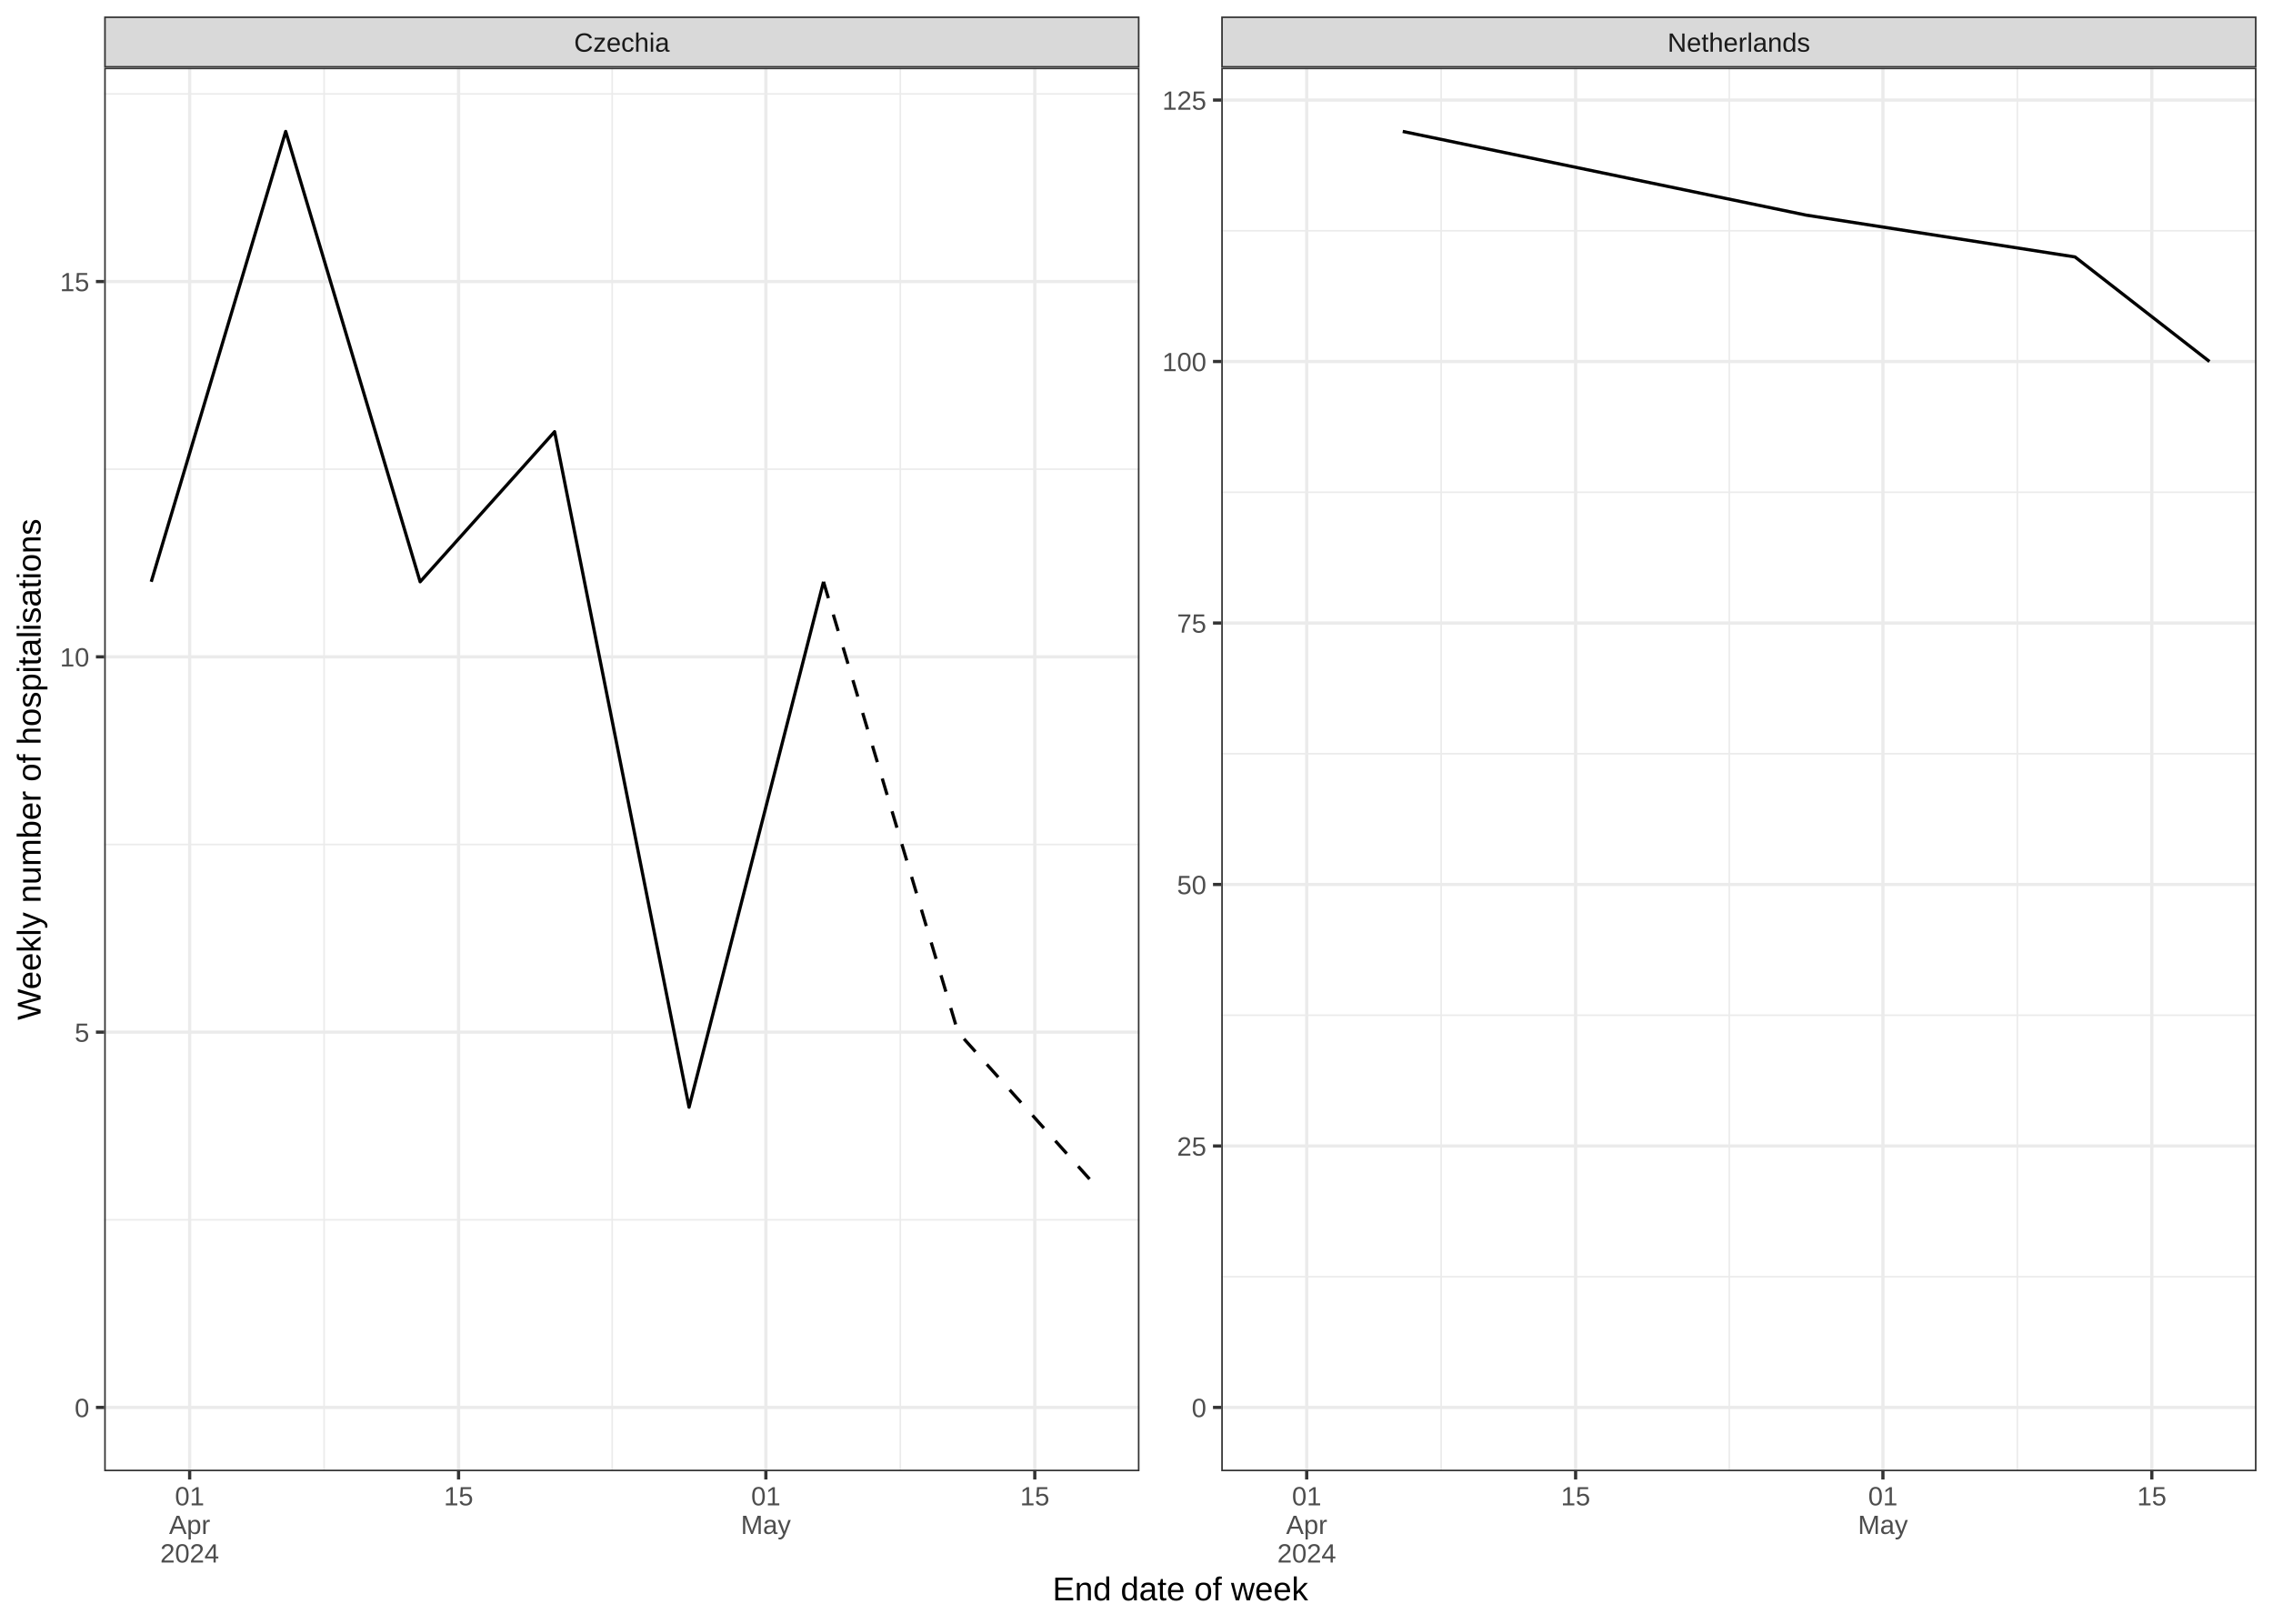
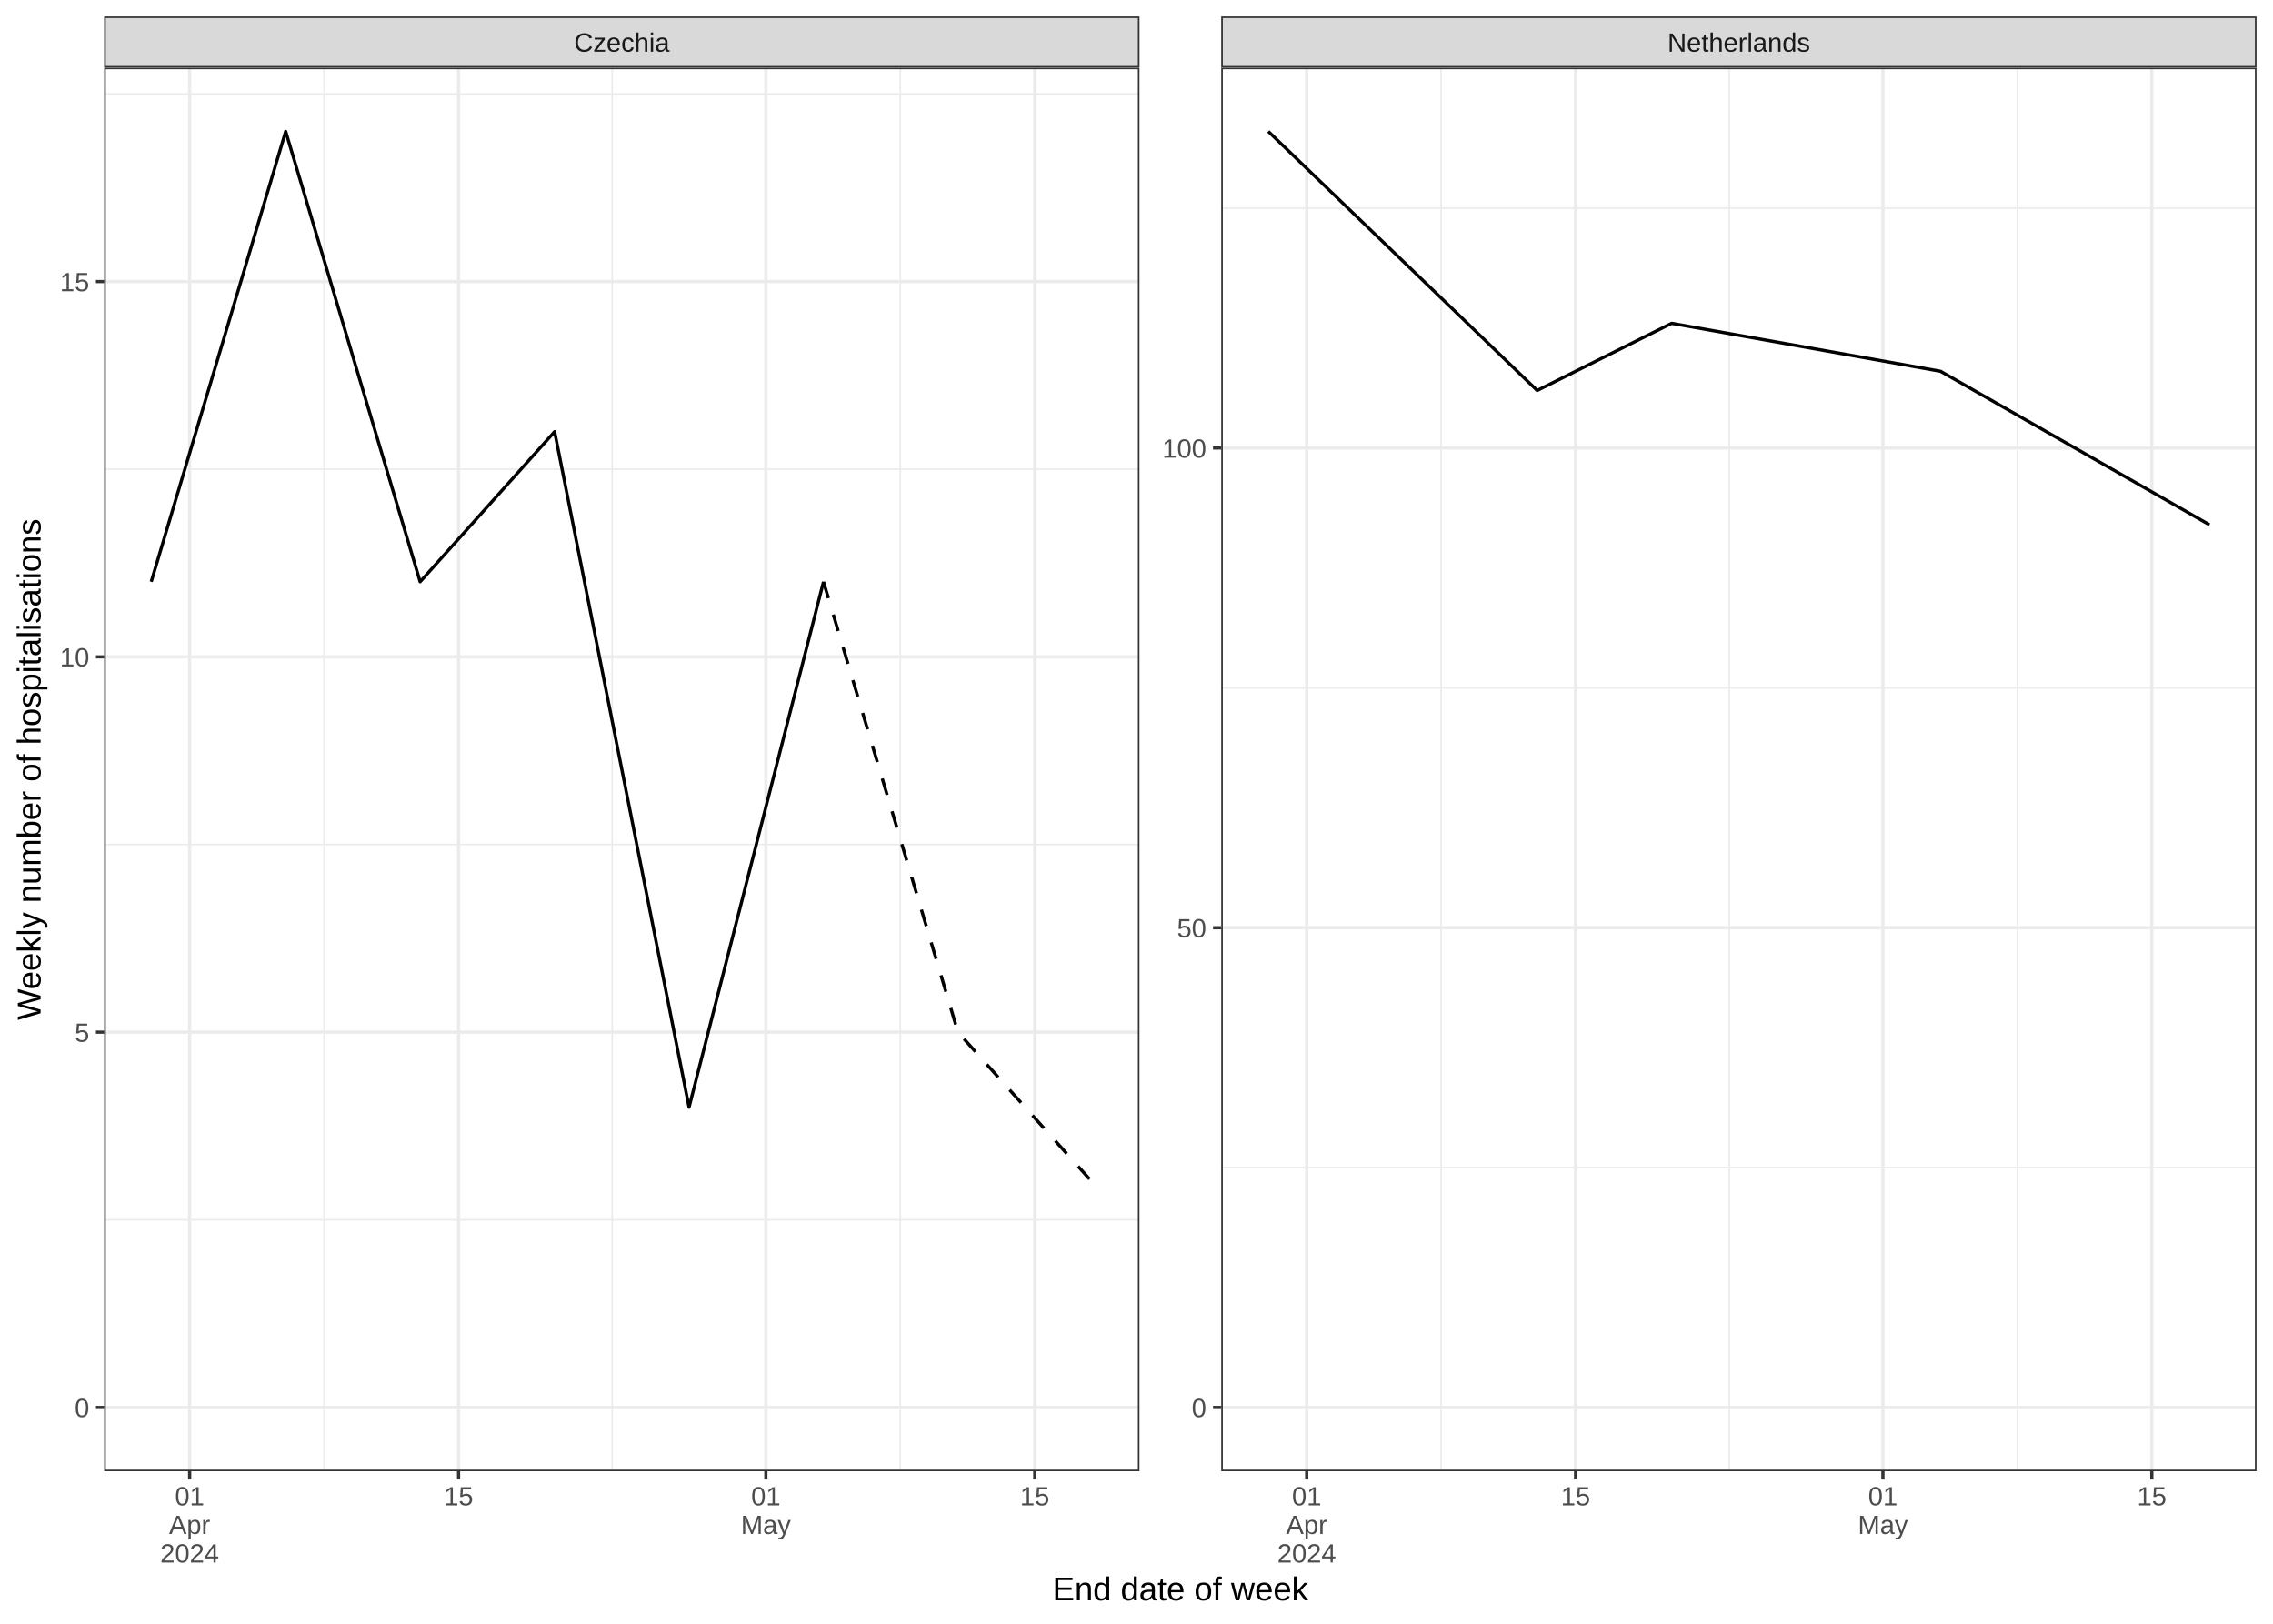
<svg xmlns="http://www.w3.org/2000/svg" class="svglite" width="756.00pt" height="540.00pt" viewBox="0 0 756.00 540.00">
  <defs>
    <style type="text/css">
    .svglite line, .svglite polyline, .svglite polygon, .svglite path, .svglite rect, .svglite circle {
      fill: none;
      stroke: #000000;
      stroke-linecap: round;
      stroke-linejoin: round;
      stroke-miterlimit: 10.00;
    }
    .svglite text {
      white-space: pre;
    }
  </style>
  </defs>
  <rect width="100%" height="100%" style="stroke: none; fill: #FFFFFF;" />
  <defs>
    <clipPath id="cpMC4wMHw3NTYuMDB8MC4wMHw1NDAuMDA=">
      <rect x="0.00" y="0.00" width="756.00" height="540.00" />
    </clipPath>
  </defs>
  <g clip-path="url(#cpMC4wMHw3NTYuMDB8MC4wMHw1NDAuMDA=)">
    <rect x="0.00" y="0.00" width="756.00" height="540.00" style="stroke-width: 1.07; stroke: #FFFFFF; fill: #FFFFFF;" />
  </g>
  <defs>
    <clipPath id="cpMzQuNjV8Mzc4Ljk5fDIyLjQ5fDQ4OS4yOQ==">
      <rect x="34.65" y="22.49" width="344.34" height="466.80" />
    </clipPath>
  </defs>
  <g clip-path="url(#cpMzQuNjV8Mzc4Ljk5fDIyLjQ5fDQ4OS4yOQ==)">
    <rect x="34.65" y="22.49" width="344.34" height="466.80" style="stroke-width: 1.07; stroke: none; fill: #FFFFFF;" />
    <polyline points="34.65,405.66 378.99,405.66 " style="stroke-width: 0.53; stroke: #EBEBEB; stroke-linecap: butt;" />
    <polyline points="34.65,280.85 378.99,280.85 " style="stroke-width: 0.53; stroke: #EBEBEB; stroke-linecap: butt;" />
    <polyline points="34.65,156.04 378.99,156.04 " style="stroke-width: 0.53; stroke: #EBEBEB; stroke-linecap: butt;" />
    <polyline points="34.65,31.23 378.99,31.23 " style="stroke-width: 0.53; stroke: #EBEBEB; stroke-linecap: butt;" />
    <polyline points="107.80,489.29 107.80,22.49 " style="stroke-width: 0.53; stroke: #EBEBEB; stroke-linecap: butt;" />
    <polyline points="203.62,489.29 203.62,22.49 " style="stroke-width: 0.53; stroke: #EBEBEB; stroke-linecap: butt;" />
    <polyline points="299.45,489.29 299.45,22.49 " style="stroke-width: 0.53; stroke: #EBEBEB; stroke-linecap: butt;" />
    <polyline points="34.65,468.07 378.99,468.07 " style="stroke-width: 1.07; stroke: #EBEBEB; stroke-linecap: butt;" />
    <polyline points="34.65,343.26 378.99,343.26 " style="stroke-width: 1.07; stroke: #EBEBEB; stroke-linecap: butt;" />
    <polyline points="34.65,218.45 378.99,218.45 " style="stroke-width: 1.07; stroke: #EBEBEB; stroke-linecap: butt;" />
    <polyline points="34.65,93.63 378.99,93.63 " style="stroke-width: 1.07; stroke: #EBEBEB; stroke-linecap: butt;" />
    <polyline points="63.08,489.29 63.08,22.49 " style="stroke-width: 1.07; stroke: #EBEBEB; stroke-linecap: butt;" />
    <polyline points="152.52,489.29 152.52,22.49 " style="stroke-width: 1.07; stroke: #EBEBEB; stroke-linecap: butt;" />
    <polyline points="254.73,489.29 254.73,22.49 " style="stroke-width: 1.07; stroke: #EBEBEB; stroke-linecap: butt;" />
    <polyline points="344.17,489.29 344.17,22.49 " style="stroke-width: 1.07; stroke: #EBEBEB; stroke-linecap: butt;" />
    <polyline points="50.30,193.48 95.02,43.71 139.74,193.48 184.46,143.56 229.18,368.22 273.90,193.48 " style="stroke-width: 1.07; stroke-linecap: butt;" />
    <polyline points="273.90,193.48 318.62,343.26 363.34,393.18 " style="stroke-width: 1.07; stroke-dasharray: 5.69,5.69; stroke-linecap: butt;" />
    <rect x="34.65" y="22.49" width="344.34" height="466.80" style="stroke-width: 1.07; stroke: #333333;" />
  </g>
  <g clip-path="url(#cpMC4wMHw3NTYuMDB8MC4wMHw1NDAuMDA=)">
</g>
  <defs>
    <clipPath id="cpNDA2LjE4fDc1MC41MnwyMi40OXw0ODkuMjk=">
      <rect x="406.18" y="22.49" width="344.34" height="466.80" />
    </clipPath>
  </defs>
  <g clip-path="url(#cpNDA2LjE4fDc1MC41MnwyMi40OXw0ODkuMjk=)">
    <rect x="406.18" y="22.49" width="344.34" height="466.80" style="stroke-width: 1.07; stroke: none; fill: #FFFFFF;" />
-     <polyline points="406.18,424.59 750.52,424.59 " style="stroke-width: 0.53; stroke: #EBEBEB; stroke-linecap: butt;" />
-     <polyline points="406.18,337.63 750.52,337.63 " style="stroke-width: 0.53; stroke: #EBEBEB; stroke-linecap: butt;" />
-     <polyline points="406.18,250.67 750.52,250.67 " style="stroke-width: 0.53; stroke: #EBEBEB; stroke-linecap: butt;" />
-     <polyline points="406.18,163.71 750.52,163.71 " style="stroke-width: 0.53; stroke: #EBEBEB; stroke-linecap: butt;" />
-     <polyline points="406.18,76.75 750.52,76.75 " style="stroke-width: 0.53; stroke: #EBEBEB; stroke-linecap: butt;" />
+     <polyline points="406.18,388.30 750.52,388.30 " style="stroke-width: 0.53; stroke: #EBEBEB; stroke-linecap: butt;" />
+     <polyline points="406.18,228.77 750.52,228.77 " style="stroke-width: 0.53; stroke: #EBEBEB; stroke-linecap: butt;" />
+     <polyline points="406.18,69.23 750.52,69.23 " style="stroke-width: 0.53; stroke: #EBEBEB; stroke-linecap: butt;" />
    <polyline points="479.33,489.29 479.33,22.49 " style="stroke-width: 0.53; stroke: #EBEBEB; stroke-linecap: butt;" />
    <polyline points="575.16,489.29 575.16,22.49 " style="stroke-width: 0.53; stroke: #EBEBEB; stroke-linecap: butt;" />
    <polyline points="670.98,489.29 670.98,22.49 " style="stroke-width: 0.53; stroke: #EBEBEB; stroke-linecap: butt;" />
    <polyline points="406.18,468.07 750.52,468.07 " style="stroke-width: 1.07; stroke: #EBEBEB; stroke-linecap: butt;" />
-     <polyline points="406.18,381.11 750.52,381.11 " style="stroke-width: 1.07; stroke: #EBEBEB; stroke-linecap: butt;" />
-     <polyline points="406.18,294.15 750.52,294.15 " style="stroke-width: 1.07; stroke: #EBEBEB; stroke-linecap: butt;" />
-     <polyline points="406.18,207.19 750.52,207.19 " style="stroke-width: 1.07; stroke: #EBEBEB; stroke-linecap: butt;" />
-     <polyline points="406.18,120.23 750.52,120.23 " style="stroke-width: 1.07; stroke: #EBEBEB; stroke-linecap: butt;" />
-     <polyline points="406.18,33.27 750.52,33.27 " style="stroke-width: 1.07; stroke: #EBEBEB; stroke-linecap: butt;" />
+     <polyline points="406.18,308.53 750.52,308.53 " style="stroke-width: 1.07; stroke: #EBEBEB; stroke-linecap: butt;" />
+     <polyline points="406.18,149.00 750.52,149.00 " style="stroke-width: 1.07; stroke: #EBEBEB; stroke-linecap: butt;" />
    <polyline points="434.61,489.29 434.61,22.49 " style="stroke-width: 1.07; stroke: #EBEBEB; stroke-linecap: butt;" />
    <polyline points="524.05,489.29 524.05,22.49 " style="stroke-width: 1.07; stroke: #EBEBEB; stroke-linecap: butt;" />
    <polyline points="626.26,489.29 626.26,22.49 " style="stroke-width: 1.07; stroke: #EBEBEB; stroke-linecap: butt;" />
    <polyline points="715.70,489.29 715.70,22.49 " style="stroke-width: 1.07; stroke: #EBEBEB; stroke-linecap: butt;" />
-     <polyline points="466.55,43.71 600.71,71.54 690.15,85.45 734.87,120.23 " style="stroke-width: 1.07; stroke-linecap: butt;" />
+     <polyline points="421.83,43.71 511.27,129.86 555.99,107.52 645.43,123.48 734.87,174.53 " style="stroke-width: 1.07; stroke-linecap: butt;" />
    <rect x="406.18" y="22.49" width="344.34" height="466.80" style="stroke-width: 1.07; stroke: #333333;" />
  </g>
  <g clip-path="url(#cpMC4wMHw3NTYuMDB8MC4wMHw1NDAuMDA=)">
</g>
  <defs>
    <clipPath id="cpMzQuNjV8Mzc4Ljk5fDUuNDh8MjIuNDk=">
      <rect x="34.65" y="5.48" width="344.34" height="17.01" />
    </clipPath>
  </defs>
  <g clip-path="url(#cpMzQuNjV8Mzc4Ljk5fDUuNDh8MjIuNDk=)">
    <rect x="34.65" y="5.48" width="344.34" height="17.01" style="stroke-width: 1.07; stroke: #333333; fill: #D9D9D9;" />
    <text x="206.82" y="17.19" text-anchor="middle" style="font-size: 8.80px;fill: #1A1A1A; font-family: &quot;Liberation Sans&quot;;" textLength="34.42px" lengthAdjust="spacingAndGlyphs">Czechia</text>
  </g>
  <g clip-path="url(#cpMC4wMHw3NTYuMDB8MC4wMHw1NDAuMDA=)">
</g>
  <defs>
    <clipPath id="cpNDA2LjE4fDc1MC41Mnw1LjQ4fDIyLjQ5">
      <rect x="406.18" y="5.48" width="344.34" height="17.01" />
    </clipPath>
  </defs>
  <g clip-path="url(#cpNDA2LjE4fDc1MC41Mnw1LjQ4fDIyLjQ5)">
    <rect x="406.18" y="5.48" width="344.34" height="17.01" style="stroke-width: 1.07; stroke: #333333; fill: #D9D9D9;" />
    <text x="578.35" y="17.19" text-anchor="middle" style="font-size: 8.80px;fill: #1A1A1A; font-family: &quot;Liberation Sans&quot;;" textLength="53.63px" lengthAdjust="spacingAndGlyphs">Netherlands</text>
  </g>
  <g clip-path="url(#cpMC4wMHw3NTYuMDB8MC4wMHw1NDAuMDA=)">
    <polyline points="63.08,492.03 63.08,489.29 " style="stroke-width: 1.07; stroke: #333333; stroke-linecap: butt;" />
    <polyline points="152.52,492.03 152.52,489.29 " style="stroke-width: 1.07; stroke: #333333; stroke-linecap: butt;" />
    <polyline points="254.73,492.03 254.73,489.29 " style="stroke-width: 1.07; stroke: #333333; stroke-linecap: butt;" />
    <polyline points="344.17,492.03 344.17,489.29 " style="stroke-width: 1.07; stroke: #333333; stroke-linecap: butt;" />
    <text x="63.08" y="500.63" text-anchor="middle" style="font-size: 8.80px;fill: #4D4D4D; font-family: &quot;Liberation Sans&quot;;" textLength="11.19px" lengthAdjust="spacingAndGlyphs">01</text>
    <text x="63.08" y="510.14" text-anchor="middle" style="font-size: 8.80px;fill: #4D4D4D; font-family: &quot;Liberation Sans&quot;;" textLength="15.22px" lengthAdjust="spacingAndGlyphs">Apr</text>
    <text x="63.08" y="519.64" text-anchor="middle" style="font-size: 8.80px;fill: #4D4D4D; font-family: &quot;Liberation Sans&quot;;" textLength="22.38px" lengthAdjust="spacingAndGlyphs">2024</text>
    <text x="152.52" y="500.63" text-anchor="middle" style="font-size: 8.80px;fill: #4D4D4D; font-family: &quot;Liberation Sans&quot;;" textLength="11.19px" lengthAdjust="spacingAndGlyphs">15</text>
    <text x="254.73" y="500.63" text-anchor="middle" style="font-size: 8.80px;fill: #4D4D4D; font-family: &quot;Liberation Sans&quot;;" textLength="11.19px" lengthAdjust="spacingAndGlyphs">01</text>
    <text x="254.73" y="510.14" text-anchor="middle" style="font-size: 8.80px;fill: #4D4D4D; font-family: &quot;Liberation Sans&quot;;" textLength="18.19px" lengthAdjust="spacingAndGlyphs">May</text>
    <text x="344.17" y="500.63" text-anchor="middle" style="font-size: 8.80px;fill: #4D4D4D; font-family: &quot;Liberation Sans&quot;;" textLength="11.19px" lengthAdjust="spacingAndGlyphs">15</text>
    <polyline points="434.61,492.03 434.61,489.29 " style="stroke-width: 1.07; stroke: #333333; stroke-linecap: butt;" />
    <polyline points="524.05,492.03 524.05,489.29 " style="stroke-width: 1.07; stroke: #333333; stroke-linecap: butt;" />
    <polyline points="626.26,492.03 626.26,489.29 " style="stroke-width: 1.07; stroke: #333333; stroke-linecap: butt;" />
    <polyline points="715.70,492.03 715.70,489.29 " style="stroke-width: 1.07; stroke: #333333; stroke-linecap: butt;" />
    <text x="434.61" y="500.63" text-anchor="middle" style="font-size: 8.80px;fill: #4D4D4D; font-family: &quot;Liberation Sans&quot;;" textLength="11.19px" lengthAdjust="spacingAndGlyphs">01</text>
    <text x="434.61" y="510.14" text-anchor="middle" style="font-size: 8.80px;fill: #4D4D4D; font-family: &quot;Liberation Sans&quot;;" textLength="15.22px" lengthAdjust="spacingAndGlyphs">Apr</text>
    <text x="434.61" y="519.64" text-anchor="middle" style="font-size: 8.80px;fill: #4D4D4D; font-family: &quot;Liberation Sans&quot;;" textLength="22.38px" lengthAdjust="spacingAndGlyphs">2024</text>
    <text x="524.05" y="500.63" text-anchor="middle" style="font-size: 8.80px;fill: #4D4D4D; font-family: &quot;Liberation Sans&quot;;" textLength="11.19px" lengthAdjust="spacingAndGlyphs">15</text>
    <text x="626.26" y="500.63" text-anchor="middle" style="font-size: 8.80px;fill: #4D4D4D; font-family: &quot;Liberation Sans&quot;;" textLength="11.19px" lengthAdjust="spacingAndGlyphs">01</text>
    <text x="626.26" y="510.14" text-anchor="middle" style="font-size: 8.80px;fill: #4D4D4D; font-family: &quot;Liberation Sans&quot;;" textLength="18.19px" lengthAdjust="spacingAndGlyphs">May</text>
    <text x="715.70" y="500.63" text-anchor="middle" style="font-size: 8.80px;fill: #4D4D4D; font-family: &quot;Liberation Sans&quot;;" textLength="11.19px" lengthAdjust="spacingAndGlyphs">15</text>
    <text x="401.25" y="471.28" text-anchor="end" style="font-size: 8.80px;fill: #4D4D4D; font-family: &quot;Liberation Sans&quot;;" textLength="5.59px" lengthAdjust="spacingAndGlyphs">0</text>
-     <text x="401.25" y="384.32" text-anchor="end" style="font-size: 8.80px;fill: #4D4D4D; font-family: &quot;Liberation Sans&quot;;" textLength="11.19px" lengthAdjust="spacingAndGlyphs">25</text>
-     <text x="401.25" y="297.36" text-anchor="end" style="font-size: 8.80px;fill: #4D4D4D; font-family: &quot;Liberation Sans&quot;;" textLength="11.19px" lengthAdjust="spacingAndGlyphs">50</text>
-     <text x="401.25" y="210.40" text-anchor="end" style="font-size: 8.80px;fill: #4D4D4D; font-family: &quot;Liberation Sans&quot;;" textLength="11.19px" lengthAdjust="spacingAndGlyphs">75</text>
-     <text x="401.25" y="123.44" text-anchor="end" style="font-size: 8.80px;fill: #4D4D4D; font-family: &quot;Liberation Sans&quot;;" textLength="16.78px" lengthAdjust="spacingAndGlyphs">100</text>
-     <text x="401.25" y="36.48" text-anchor="end" style="font-size: 8.80px;fill: #4D4D4D; font-family: &quot;Liberation Sans&quot;;" textLength="16.78px" lengthAdjust="spacingAndGlyphs">125</text>
+     <text x="401.25" y="311.74" text-anchor="end" style="font-size: 8.80px;fill: #4D4D4D; font-family: &quot;Liberation Sans&quot;;" textLength="11.19px" lengthAdjust="spacingAndGlyphs">50</text>
+     <text x="401.25" y="152.21" text-anchor="end" style="font-size: 8.80px;fill: #4D4D4D; font-family: &quot;Liberation Sans&quot;;" textLength="16.78px" lengthAdjust="spacingAndGlyphs">100</text>
    <polyline points="403.44,468.07 406.18,468.07 " style="stroke-width: 1.07; stroke: #333333; stroke-linecap: butt;" />
-     <polyline points="403.44,381.11 406.18,381.11 " style="stroke-width: 1.07; stroke: #333333; stroke-linecap: butt;" />
-     <polyline points="403.44,294.15 406.18,294.15 " style="stroke-width: 1.07; stroke: #333333; stroke-linecap: butt;" />
-     <polyline points="403.44,207.19 406.18,207.19 " style="stroke-width: 1.07; stroke: #333333; stroke-linecap: butt;" />
-     <polyline points="403.44,120.23 406.18,120.23 " style="stroke-width: 1.07; stroke: #333333; stroke-linecap: butt;" />
-     <polyline points="403.44,33.27 406.18,33.27 " style="stroke-width: 1.07; stroke: #333333; stroke-linecap: butt;" />
+     <polyline points="403.44,308.53 406.18,308.53 " style="stroke-width: 1.07; stroke: #333333; stroke-linecap: butt;" />
+     <polyline points="403.44,149.00 406.18,149.00 " style="stroke-width: 1.07; stroke: #333333; stroke-linecap: butt;" />
    <text x="29.72" y="471.28" text-anchor="end" style="font-size: 8.80px;fill: #4D4D4D; font-family: &quot;Liberation Sans&quot;;" textLength="5.59px" lengthAdjust="spacingAndGlyphs">0</text>
    <text x="29.72" y="346.46" text-anchor="end" style="font-size: 8.80px;fill: #4D4D4D; font-family: &quot;Liberation Sans&quot;;" textLength="5.59px" lengthAdjust="spacingAndGlyphs">5</text>
    <text x="29.72" y="221.65" text-anchor="end" style="font-size: 8.80px;fill: #4D4D4D; font-family: &quot;Liberation Sans&quot;;" textLength="11.19px" lengthAdjust="spacingAndGlyphs">10</text>
    <text x="29.72" y="96.84" text-anchor="end" style="font-size: 8.80px;fill: #4D4D4D; font-family: &quot;Liberation Sans&quot;;" textLength="11.19px" lengthAdjust="spacingAndGlyphs">15</text>
    <polyline points="31.91,468.07 34.65,468.07 " style="stroke-width: 1.07; stroke: #333333; stroke-linecap: butt;" />
    <polyline points="31.91,343.26 34.65,343.26 " style="stroke-width: 1.07; stroke: #333333; stroke-linecap: butt;" />
    <polyline points="31.91,218.45 34.65,218.45 " style="stroke-width: 1.07; stroke: #333333; stroke-linecap: butt;" />
    <polyline points="31.91,93.63 34.65,93.63 " style="stroke-width: 1.07; stroke: #333333; stroke-linecap: butt;" />
    <text x="392.59" y="532.23" text-anchor="middle" style="font-size: 11.00px; font-family: &quot;Liberation Sans&quot;;" textLength="95.72px" lengthAdjust="spacingAndGlyphs">End date of week</text>
    <text transform="translate(13.50,255.89) rotate(-90)" text-anchor="middle" style="font-size: 11.00px; font-family: &quot;Liberation Sans&quot;;" textLength="189.66px" lengthAdjust="spacingAndGlyphs">Weekly number of hospitalisations</text>
  </g>
</svg>
